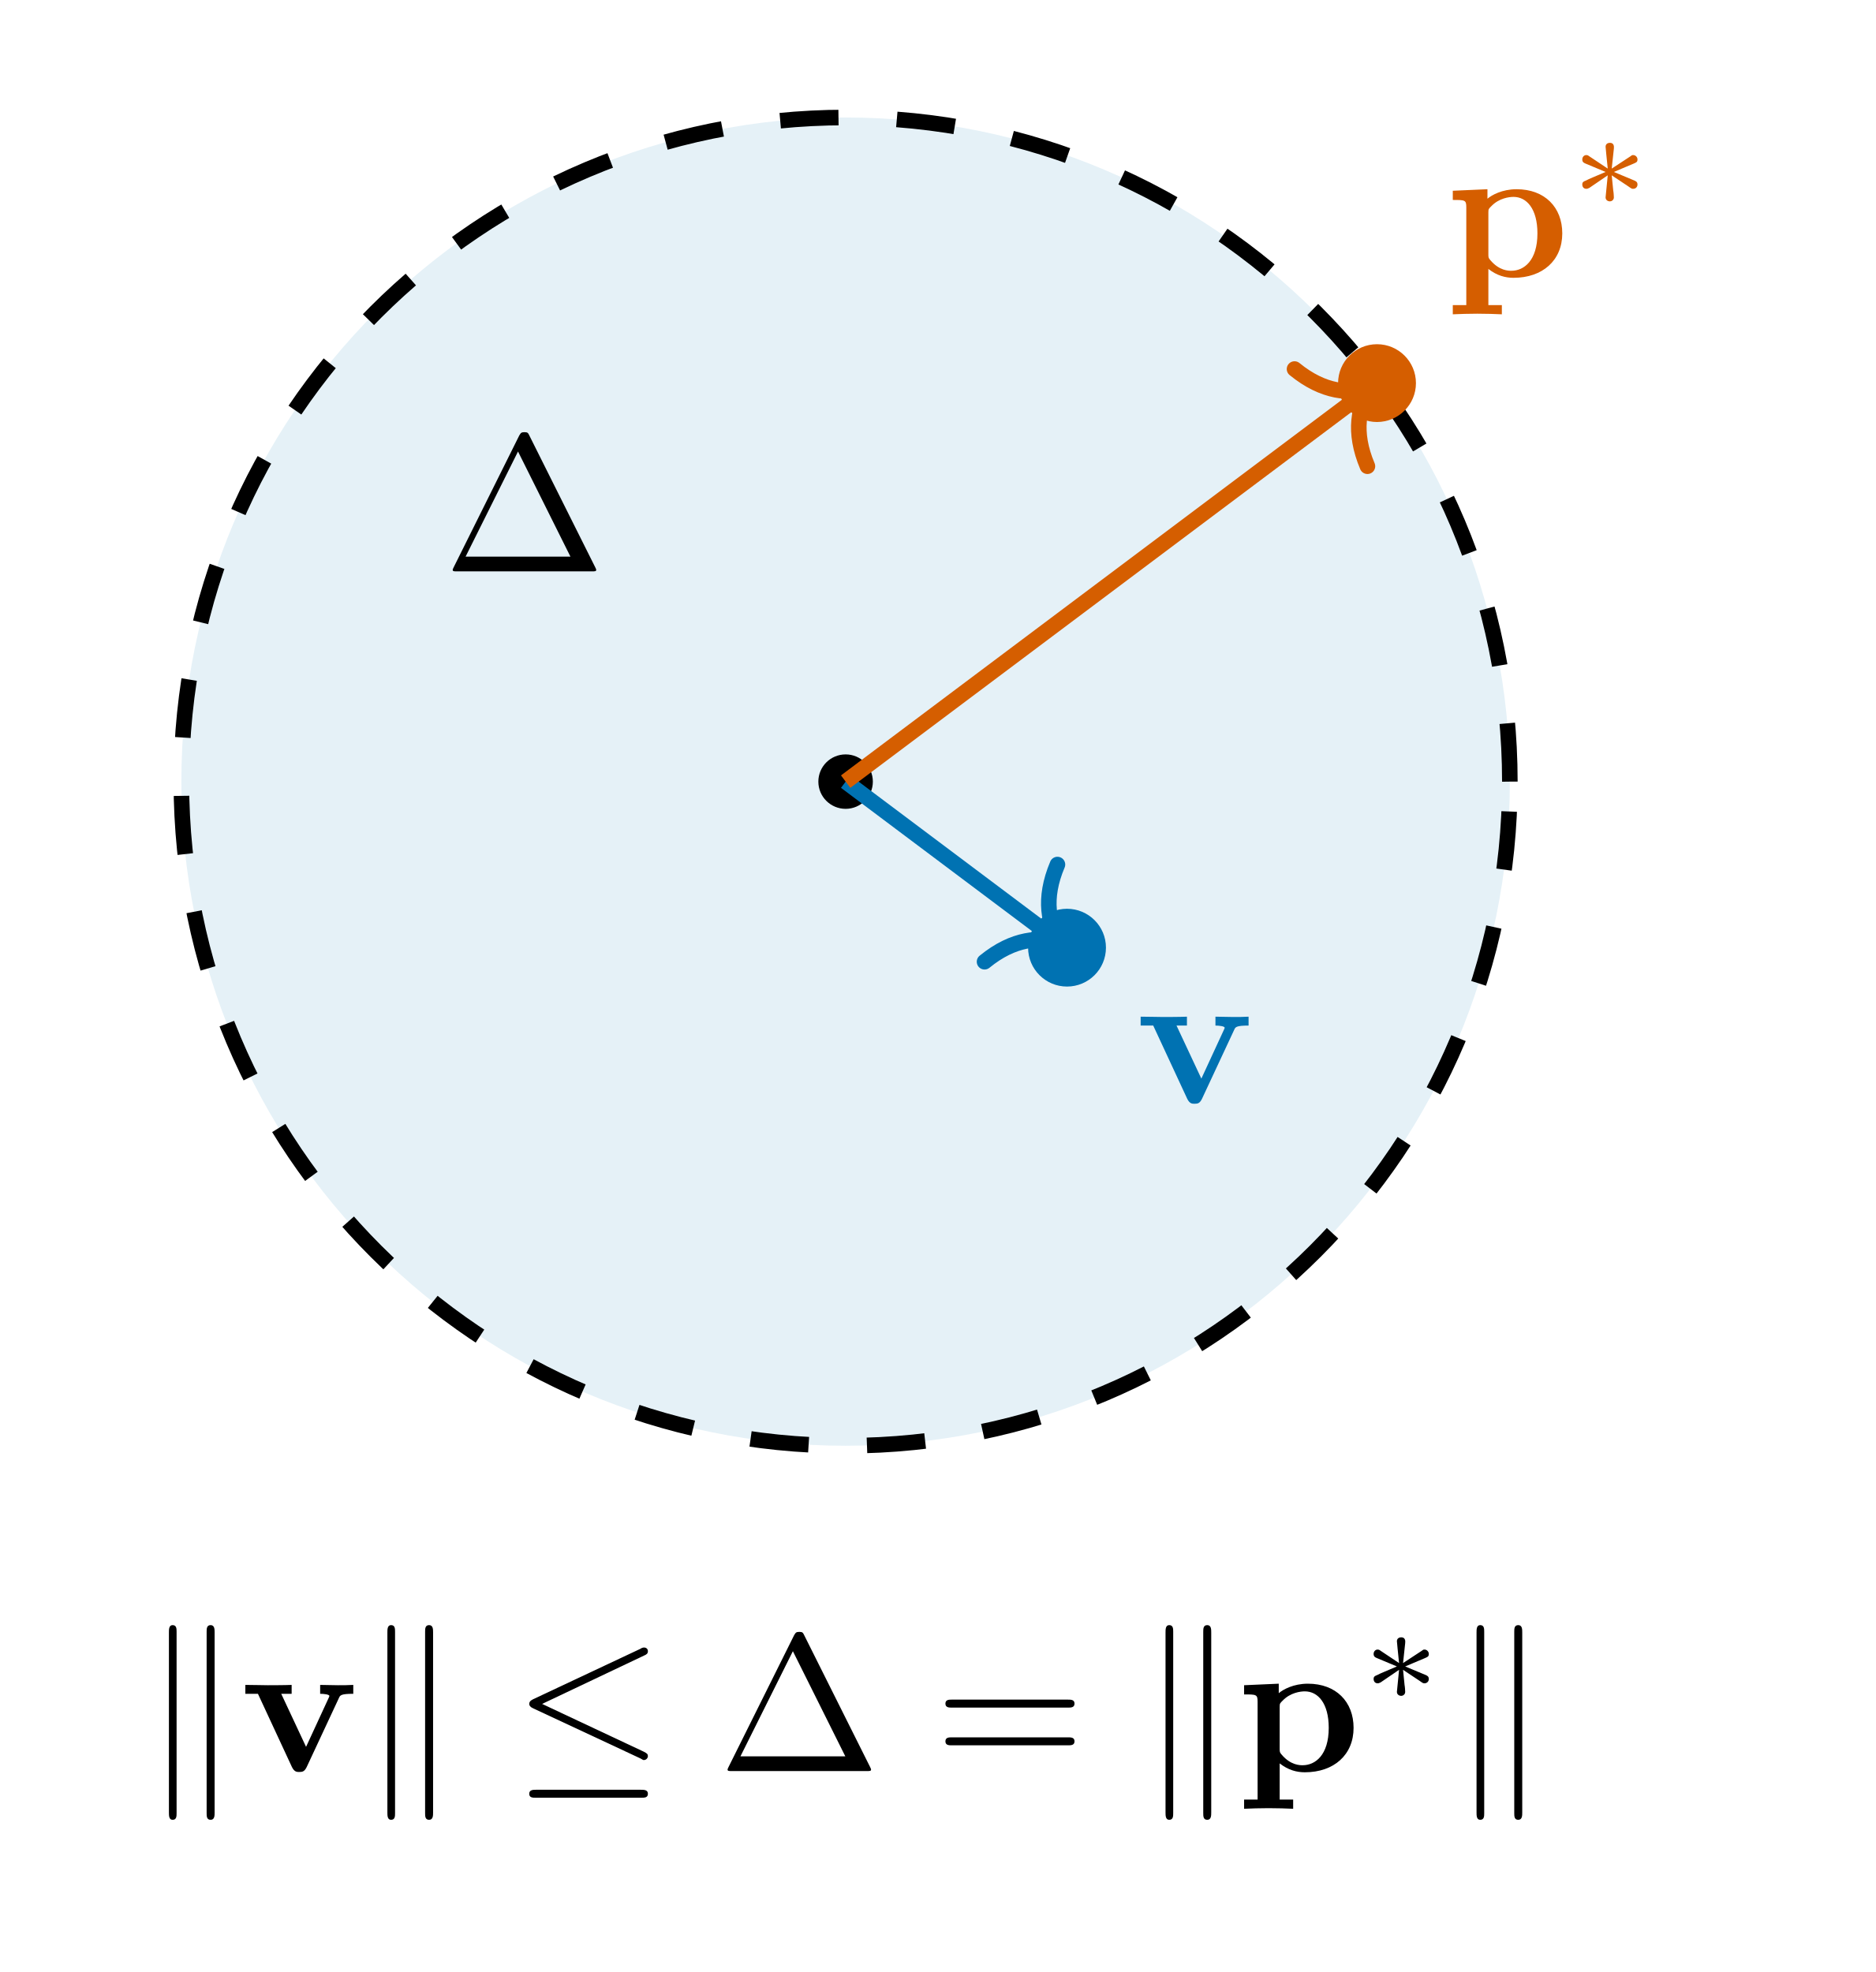
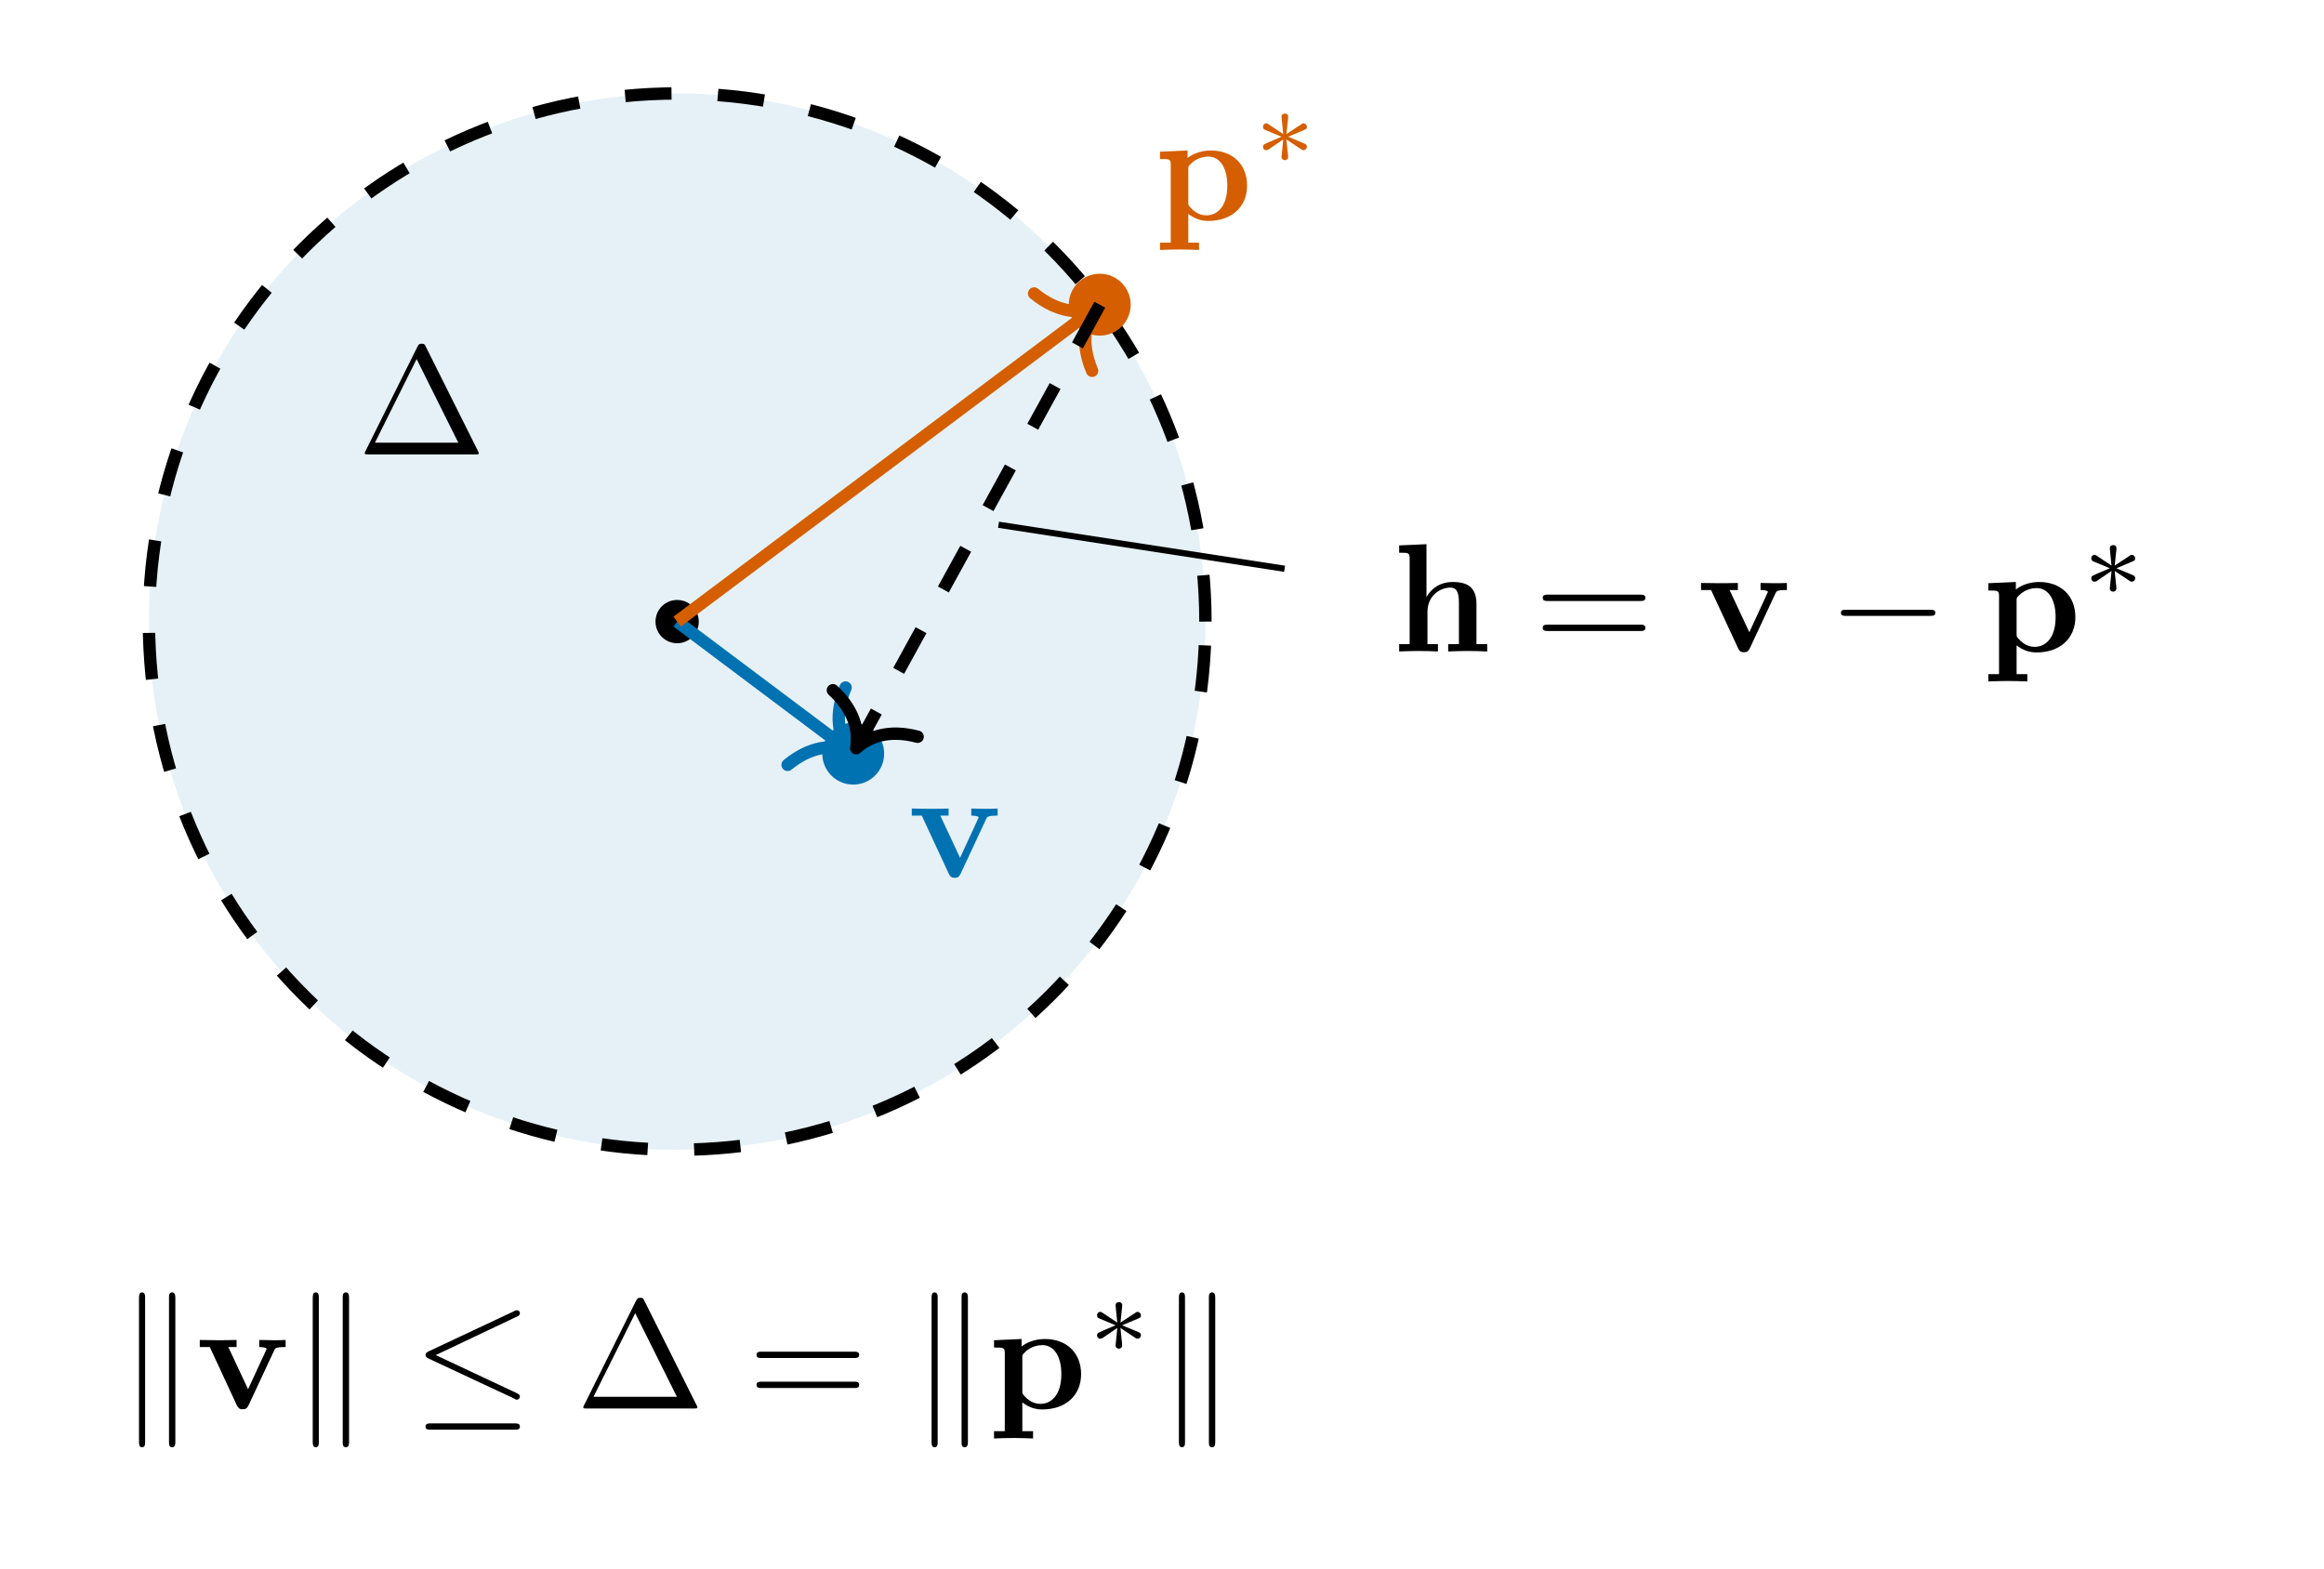
- <svg xmlns="http://www.w3.org/2000/svg" xmlns:xlink="http://www.w3.org/1999/xlink" width="95.582pt" height="100.505pt" viewBox="0 0 95.582 100.505">
+ <svg xmlns="http://www.w3.org/2000/svg" xmlns:xlink="http://www.w3.org/1999/xlink" width="148.92pt" height="100.505pt" viewBox="0 0 148.92 100.505">
  <defs>
    <g>
      <g id="glyph-0-0">
        <path d="M 5.016 -3.719 C 5.078 -3.859 5.109 -3.938 5.75 -3.938 L 5.75 -4.391 C 5.5 -4.375 5.203 -4.375 4.969 -4.375 C 4.719 -4.375 4.266 -4.391 4.062 -4.391 L 4.062 -3.938 C 4.25 -3.938 4.531 -3.906 4.531 -3.828 C 4.531 -3.812 4.531 -3.797 4.484 -3.703 L 3.344 -1.234 L 2.078 -3.938 L 2.609 -3.938 L 2.609 -4.391 C 2.281 -4.375 1.391 -4.375 1.391 -4.375 C 1.109 -4.375 0.656 -4.391 0.25 -4.391 L 0.25 -3.938 L 0.891 -3.938 L 2.625 -0.203 C 2.75 0.047 2.875 0.047 3 0.047 C 3.172 0.047 3.266 0.016 3.375 -0.203 Z M 5.016 -3.719 " />
      </g>
      <g id="glyph-0-1">
        <path d="M 2.172 -3.266 C 2.172 -3.453 2.188 -3.453 2.328 -3.594 C 2.719 -4 3.234 -4.062 3.453 -4.062 C 4.125 -4.062 4.672 -3.453 4.672 -2.203 C 4.672 -0.812 3.984 -0.297 3.344 -0.297 C 3.203 -0.297 2.734 -0.297 2.281 -0.828 C 2.172 -0.953 2.172 -0.969 2.172 -1.156 Z M 2.172 -0.391 C 2.609 -0.047 3.047 0.062 3.453 0.062 C 4.938 0.062 5.938 -0.828 5.938 -2.203 C 5.938 -3.531 5.047 -4.453 3.609 -4.453 C 2.875 -4.453 2.344 -4.156 2.125 -3.969 L 2.125 -4.453 L 0.359 -4.375 L 0.359 -3.906 C 0.984 -3.906 1.047 -3.906 1.047 -3.531 L 1.047 1.453 L 0.359 1.453 L 0.359 1.922 C 0.641 1.906 1.234 1.891 1.609 1.891 C 2 1.891 2.578 1.906 2.859 1.922 L 2.859 1.453 L 2.172 1.453 Z M 2.172 -0.391 " />
      </g>
+       <g id="glyph-0-2">
+         <path d="M 1.125 -0.469 L 0.453 -0.469 L 0.453 0 C 0.719 -0.016 1.312 -0.031 1.688 -0.031 C 2.078 -0.031 2.672 -0.016 2.938 0 L 2.938 -0.469 L 2.266 -0.469 L 2.266 -2.531 C 2.266 -3.609 3.109 -4.094 3.734 -4.094 C 4.078 -4.094 4.281 -3.891 4.281 -3.141 L 4.281 -0.469 L 3.594 -0.469 L 3.594 0 C 3.875 -0.016 4.469 -0.031 4.844 -0.031 C 5.234 -0.031 5.812 -0.016 6.094 0 L 6.094 -0.469 L 5.406 -0.469 L 5.406 -3.031 C 5.406 -4.078 4.875 -4.453 3.891 -4.453 C 2.938 -4.453 2.422 -3.891 2.203 -3.484 L 2.203 -6.875 L 0.453 -6.797 L 0.453 -6.328 C 1.062 -6.328 1.125 -6.328 1.125 -5.938 Z M 1.125 -0.469 " />
+       </g>
      <g id="glyph-1-0">
        <path d="M 2.234 -1.734 C 2.812 -1.984 3.062 -2.078 3.234 -2.156 C 3.375 -2.219 3.438 -2.234 3.438 -2.375 C 3.438 -2.484 3.344 -2.594 3.219 -2.594 C 3.172 -2.594 3.156 -2.594 3.078 -2.531 L 2.125 -1.906 L 2.234 -2.922 C 2.25 -3.047 2.234 -3.219 2.031 -3.219 C 1.938 -3.219 1.812 -3.172 1.812 -3.016 C 1.812 -2.953 1.844 -2.75 1.844 -2.672 C 1.859 -2.562 1.906 -2.062 1.922 -1.906 L 0.984 -2.531 C 0.922 -2.578 0.891 -2.594 0.828 -2.594 C 0.703 -2.594 0.625 -2.484 0.625 -2.375 C 0.625 -2.234 0.703 -2.203 0.766 -2.172 L 1.812 -1.734 C 1.234 -1.484 0.984 -1.391 0.812 -1.297 C 0.688 -1.25 0.625 -1.219 0.625 -1.094 C 0.625 -0.969 0.703 -0.875 0.828 -0.875 C 0.875 -0.875 0.891 -0.875 0.984 -0.922 L 1.922 -1.562 L 1.812 -0.438 C 1.812 -0.297 1.938 -0.234 2.031 -0.234 C 2.109 -0.234 2.234 -0.297 2.234 -0.438 C 2.234 -0.5 2.219 -0.719 2.203 -0.781 C 2.188 -0.906 2.141 -1.406 2.125 -1.562 L 2.969 -1 C 3.141 -0.875 3.156 -0.875 3.219 -0.875 C 3.344 -0.875 3.438 -0.969 3.438 -1.094 C 3.438 -1.234 3.344 -1.266 3.281 -1.297 Z M 2.234 -1.734 " />
      </g>
      <g id="glyph-2-0">
+         <path d="M 6.812 -3.234 C 6.953 -3.234 7.141 -3.234 7.141 -3.438 C 7.141 -3.641 6.953 -3.641 6.812 -3.641 L 0.875 -3.641 C 0.75 -3.641 0.562 -3.641 0.562 -3.438 C 0.562 -3.234 0.75 -3.234 0.891 -3.234 Z M 6.812 -1.312 C 6.953 -1.312 7.141 -1.312 7.141 -1.516 C 7.141 -1.719 6.953 -1.719 6.812 -1.719 L 0.891 -1.719 C 0.75 -1.719 0.562 -1.719 0.562 -1.516 C 0.562 -1.312 0.75 -1.312 0.875 -1.312 Z M 6.812 -1.312 " />
+       </g>
+       <g id="glyph-2-1">
        <path d="M 4.375 -6.922 C 4.312 -7.047 4.297 -7.094 4.125 -7.094 C 3.953 -7.094 3.938 -7.047 3.859 -6.922 L 0.516 -0.203 C 0.469 -0.109 0.469 -0.094 0.469 -0.078 C 0.469 0 0.531 0 0.688 0 L 7.562 0 C 7.719 0 7.781 0 7.781 -0.078 C 7.781 -0.094 7.781 -0.109 7.734 -0.203 Z M 3.797 -6.109 L 6.469 -0.75 L 1.125 -0.75 Z M 3.797 -6.109 " />
      </g>
-       <g id="glyph-2-1">
-         <path d="M 6.812 -3.234 C 6.953 -3.234 7.141 -3.234 7.141 -3.438 C 7.141 -3.641 6.953 -3.641 6.812 -3.641 L 0.875 -3.641 C 0.75 -3.641 0.562 -3.641 0.562 -3.438 C 0.562 -3.234 0.75 -3.234 0.891 -3.234 Z M 6.812 -1.312 C 6.953 -1.312 7.141 -1.312 7.141 -1.516 C 7.141 -1.719 6.953 -1.719 6.812 -1.719 L 0.891 -1.719 C 0.75 -1.719 0.562 -1.719 0.562 -1.516 C 0.562 -1.312 0.75 -1.312 0.875 -1.312 Z M 6.812 -1.312 " />
+       <g id="glyph-3-0">
+         <path d="M 6.531 -2.281 C 6.703 -2.281 6.875 -2.281 6.875 -2.484 C 6.875 -2.672 6.703 -2.672 6.531 -2.672 L 1.172 -2.672 C 1 -2.672 0.828 -2.672 0.828 -2.484 C 0.828 -2.281 1 -2.281 1.172 -2.281 Z M 6.531 -2.281 " />
      </g>
-       <g id="glyph-3-0">
+       <g id="glyph-3-1">
        <path d="M 1.703 -7.094 C 1.703 -7.25 1.703 -7.438 1.5 -7.438 C 1.312 -7.438 1.312 -7.219 1.312 -7.062 L 1.312 2.109 C 1.312 2.266 1.312 2.484 1.5 2.484 C 1.703 2.484 1.703 2.297 1.703 2.141 Z M 3.641 -7.062 C 3.641 -7.219 3.641 -7.438 3.438 -7.438 C 3.234 -7.438 3.234 -7.25 3.234 -7.094 L 3.234 2.141 C 3.234 2.297 3.234 2.484 3.438 2.484 C 3.641 2.484 3.641 2.266 3.641 2.109 Z M 3.641 -7.062 " />
      </g>
-       <g id="glyph-3-1">
+       <g id="glyph-3-2">
        <path d="M 6.688 -5.891 C 6.797 -5.938 6.875 -5.984 6.875 -6.109 C 6.875 -6.219 6.797 -6.297 6.672 -6.297 C 6.625 -6.297 6.531 -6.266 6.5 -6.234 L 1.016 -3.656 C 0.859 -3.578 0.828 -3.5 0.828 -3.422 C 0.828 -3.344 0.875 -3.266 1.016 -3.203 L 6.5 -0.641 C 6.625 -0.562 6.641 -0.562 6.672 -0.562 C 6.781 -0.562 6.875 -0.656 6.875 -0.766 C 6.875 -0.859 6.828 -0.906 6.672 -0.984 L 1.484 -3.422 Z M 6.531 1.359 C 6.703 1.359 6.875 1.359 6.875 1.156 C 6.875 0.953 6.672 0.953 6.516 0.953 L 1.172 0.953 C 1.031 0.953 0.828 0.953 0.828 1.156 C 0.828 1.359 1 1.359 1.172 1.359 Z M 6.531 1.359 " />
      </g>
    </g>
    <clipPath id="clip-0">
-       <path clip-rule="nonzero" d="M 0.027 0 L 89 0 L 89 85 L 0.027 85 Z M 0.027 0 " />
+       <path clip-rule="nonzero" d="M 0.324 0 L 89 0 L 89 85 L 0.324 85 Z M 0.324 0 " />
    </clipPath>
  </defs>
-   <path fill-rule="nonzero" fill="rgb(89.999%, 94.469%, 96.979%)" fill-opacity="1" d="M 76.941 39.836 C 76.941 21.141 61.785 5.988 43.094 5.988 C 24.398 5.988 9.242 21.141 9.242 39.836 C 9.242 58.531 24.398 73.684 43.094 73.684 C 61.785 73.684 76.941 58.531 76.941 39.836 Z M 76.941 39.836 " />
+   <path fill-rule="nonzero" fill="rgb(89.999%, 94.469%, 96.979%)" fill-opacity="1" d="M 77.242 39.836 C 77.242 21.141 62.086 5.988 43.391 5.988 C 24.695 5.988 9.543 21.141 9.543 39.836 C 9.543 58.531 24.695 73.684 43.391 73.684 C 62.086 73.684 77.242 58.531 77.242 39.836 Z M 77.242 39.836 " />
  <g clip-path="url(#clip-0)">
-     <path fill="none" stroke-width="0.797" stroke-linecap="butt" stroke-linejoin="miter" stroke="rgb(0%, 0%, 0%)" stroke-opacity="1" stroke-dasharray="2.989 2.989" stroke-miterlimit="10" d="M 34.016 -0 C 34.016 18.787 18.785 34.014 0.002 34.014 C -18.786 34.014 -34.017 18.787 -34.017 -0 C -34.017 -18.788 -18.786 -34.014 0.002 -34.014 C 18.785 -34.014 34.016 -18.788 34.016 -0 Z M 34.016 -0 " transform="matrix(0.995099, 0, 0, -0.995099, 43.09214, 39.8358)" />
+     <path fill="none" stroke-width="0.797" stroke-linecap="butt" stroke-linejoin="miter" stroke="rgb(0%, 0%, 0%)" stroke-opacity="1" stroke-dasharray="2.989 2.989" stroke-miterlimit="10" d="M 34.018 -0 C 34.018 18.787 18.787 34.014 -0 34.014 C -18.788 34.014 -34.015 18.787 -34.015 -0 C -34.015 -18.788 -18.788 -34.014 -0 -34.014 C 18.787 -34.014 34.018 -18.788 34.018 -0 Z M 34.018 -0 " transform="matrix(0.995099, 0, 0, -0.995099, 43.39102, 39.8358)" />
  </g>
-   <path fill-rule="nonzero" fill="rgb(0%, 0%, 0%)" fill-opacity="1" d="M 44.48 39.836 C 44.48 39.07 43.859 38.449 43.094 38.449 C 42.324 38.449 41.703 39.07 41.703 39.836 C 41.703 40.602 42.324 41.223 43.094 41.223 C 43.859 41.223 44.48 40.602 44.48 39.836 Z M 44.48 39.836 " />
-   <path fill="none" stroke-width="0.797" stroke-linecap="butt" stroke-linejoin="miter" stroke="rgb(0%, 44.707%, 69.803%)" stroke-opacity="1" stroke-miterlimit="10" d="M 0.002 -0 L 10.702 -8.028 " transform="matrix(0.995099, 0, 0, -0.995099, 43.09214, 39.8358)" />
-   <path fill="none" stroke-width="0.797" stroke-linecap="round" stroke-linejoin="round" stroke="rgb(0%, 44.707%, 69.803%)" stroke-opacity="1" stroke-miterlimit="10" d="M -2.548 3.111 C -2.086 1.245 -1.045 0.361 -0 0.002 C -1.045 -0.365 -2.085 -1.243 -2.548 -3.111 " transform="matrix(0.796049, 0.597049, 0.597049, -0.796049, 54.0579, 48.06031)" />
-   <path fill-rule="nonzero" fill="rgb(0%, 44.707%, 69.803%)" fill-opacity="1" d="M 56.359 48.297 C 56.359 47.203 55.469 46.316 54.375 46.316 C 53.281 46.316 52.391 47.203 52.391 48.297 C 52.391 49.395 53.281 50.281 54.375 50.281 C 55.469 50.281 56.359 49.395 56.359 48.297 Z M 56.359 48.297 " />
+   <path fill-rule="nonzero" fill="rgb(0%, 0%, 0%)" fill-opacity="1" d="M 44.777 39.836 C 44.777 39.07 44.156 38.449 43.391 38.449 C 42.625 38.449 42.004 39.07 42.004 39.836 C 42.004 40.602 42.625 41.223 43.391 41.223 C 44.156 41.223 44.777 40.602 44.777 39.836 Z M 44.777 39.836 " />
+   <path fill="none" stroke-width="0.797" stroke-linecap="butt" stroke-linejoin="miter" stroke="rgb(0%, 44.707%, 69.803%)" stroke-opacity="1" stroke-miterlimit="10" d="M -0 -0 L 10.7 -8.028 " transform="matrix(0.995099, 0, 0, -0.995099, 43.39102, 39.8358)" />
+   <path fill="none" stroke-width="0.797" stroke-linecap="round" stroke-linejoin="round" stroke="rgb(0%, 44.707%, 69.803%)" stroke-opacity="1" stroke-miterlimit="10" d="M -2.55 3.11 C -2.084 1.246 -1.044 0.363 -0.002 0.001 C -1.044 -0.364 -2.087 -1.244 -2.55 -3.112 " transform="matrix(0.796049, 0.597049, 0.597049, -0.796049, 54.35677, 48.06031)" />
+   <path fill-rule="nonzero" fill="rgb(0%, 44.707%, 69.803%)" fill-opacity="1" d="M 56.656 48.297 C 56.656 47.203 55.77 46.316 54.676 46.316 C 53.578 46.316 52.691 47.203 52.691 48.297 C 52.691 49.395 53.578 50.281 54.676 50.281 C 55.77 50.281 56.656 49.395 56.656 48.297 Z M 56.656 48.297 " />
  <g fill="rgb(0%, 44.707%, 69.803%)" fill-opacity="1">
-     <use xlink:href="#glyph-0-0" x="57.877" y="56.207" />
+     <use xlink:href="#glyph-0-0" x="58.176" y="56.207" />
  </g>
-   <path fill="none" stroke-width="0.797" stroke-linecap="butt" stroke-linejoin="miter" stroke="rgb(83.53%, 36.864%, 0%)" stroke-opacity="1" stroke-miterlimit="10" d="M 0.002 -0 L 26.577 19.93 " transform="matrix(0.995099, 0, 0, -0.995099, 43.09214, 39.8358)" />
-   <path fill="none" stroke-width="0.797" stroke-linecap="round" stroke-linejoin="round" stroke="rgb(83.53%, 36.864%, 0%)" stroke-opacity="1" stroke-miterlimit="10" d="M -2.548 3.111 C -2.085 1.243 -1.048 0.362 -0 -0.002 C -1.045 -0.361 -2.086 -1.245 -2.548 -3.111 " transform="matrix(0.796049, -0.597049, -0.597049, -0.796049, 69.85466, 19.76404)" />
-   <path fill-rule="nonzero" fill="rgb(83.53%, 36.864%, 0%)" fill-opacity="1" d="M 72.156 19.527 C 72.156 18.43 71.266 17.543 70.172 17.543 C 69.078 17.543 68.188 18.43 68.188 19.527 C 68.188 20.621 69.078 21.508 70.172 21.508 C 71.266 21.508 72.156 20.621 72.156 19.527 Z M 72.156 19.527 " />
+   <path fill="none" stroke-width="0.797" stroke-linecap="butt" stroke-linejoin="miter" stroke="rgb(83.53%, 36.864%, 0%)" stroke-opacity="1" stroke-miterlimit="10" d="M -0 -0 L 26.575 19.93 " transform="matrix(0.995099, 0, 0, -0.995099, 43.39102, 39.8358)" />
+   <path fill="none" stroke-width="0.797" stroke-linecap="round" stroke-linejoin="round" stroke="rgb(83.53%, 36.864%, 0%)" stroke-opacity="1" stroke-miterlimit="10" d="M -2.55 3.112 C -2.086 1.244 -1.046 0.361 -0.002 -0.001 C -1.044 -0.362 -2.084 -1.246 -2.55 -3.11 " transform="matrix(0.796049, -0.597049, -0.597049, -0.796049, 70.15354, 19.76404)" />
+   <path fill-rule="nonzero" fill="rgb(83.53%, 36.864%, 0%)" fill-opacity="1" d="M 72.453 19.527 C 72.453 18.43 71.566 17.543 70.473 17.543 C 69.375 17.543 68.488 18.43 68.488 19.527 C 68.488 20.621 69.375 21.508 70.473 21.508 C 71.566 21.508 72.453 20.621 72.453 19.527 Z M 72.453 19.527 " />
  <g fill="rgb(83.53%, 36.864%, 0%)" fill-opacity="1">
-     <use xlink:href="#glyph-0-1" x="73.675" y="14.097" />
+     <use xlink:href="#glyph-0-1" x="73.973" y="14.097" />
  </g>
  <g fill="rgb(83.53%, 36.864%, 0%)" fill-opacity="1">
-     <use xlink:href="#glyph-1-0" x="80.008" y="10.498" />
+     <use xlink:href="#glyph-1-0" x="80.307" y="10.498" />
+   </g>
+   <path fill="none" stroke-width="0.797" stroke-linecap="butt" stroke-linejoin="miter" stroke="rgb(0%, 0%, 0%)" stroke-opacity="1" stroke-dasharray="2.989 2.989" stroke-miterlimit="10" d="M 27.215 20.408 L 11.721 -7.804 " transform="matrix(0.995099, 0, 0, -0.995099, 43.39102, 39.8358)" />
+   <path fill="none" stroke-width="0.797" stroke-linecap="round" stroke-linejoin="round" stroke="rgb(0%, 0%, 0%)" stroke-opacity="1" stroke-miterlimit="10" d="M -2.552 3.111 C -2.086 1.244 -1.048 0.364 -0.001 -0.002 C -1.048 -0.362 -2.086 -1.245 -2.551 -3.113 " transform="matrix(-0.478871, 0.872244, 0.872244, 0.478871, 54.86483, 47.95064)" />
+   <path fill="none" stroke-width="0.399" stroke-linecap="butt" stroke-linejoin="miter" stroke="rgb(0%, 0%, 0%)" stroke-opacity="1" stroke-miterlimit="10" d="M 39.117 3.403 L 20.695 6.237 " transform="matrix(0.995099, 0, 0, -0.995099, 43.39102, 39.8358)" />
+   <g fill="rgb(0%, 0%, 0%)" fill-opacity="1">
+     <use xlink:href="#glyph-0-2" x="89.205" y="41.75" />
  </g>
  <g fill="rgb(0%, 0%, 0%)" fill-opacity="1">
-     <use xlink:href="#glyph-2-0" x="22.601" y="29.12" />
+     <use xlink:href="#glyph-2-0" x="98.295" y="41.75" />
  </g>
  <g fill="rgb(0%, 0%, 0%)" fill-opacity="1">
-     <use xlink:href="#glyph-3-0" x="7.296" y="90.264" />
+     <use xlink:href="#glyph-0-0" x="108.752" y="41.75" />
  </g>
  <g fill="rgb(0%, 0%, 0%)" fill-opacity="1">
-     <use xlink:href="#glyph-0-0" x="12.253" y="90.264" />
+     <use xlink:href="#glyph-3-0" x="117.138" y="41.75" />
  </g>
  <g fill="rgb(0%, 0%, 0%)" fill-opacity="1">
-     <use xlink:href="#glyph-3-0" x="18.429" y="90.264" />
+     <use xlink:href="#glyph-0-1" x="127.05" y="41.75" />
  </g>
  <g fill="rgb(0%, 0%, 0%)" fill-opacity="1">
-     <use xlink:href="#glyph-3-1" x="26.142" y="90.264" />
+     <use xlink:href="#glyph-1-0" x="133.383" y="38.152" />
  </g>
  <g fill="rgb(0%, 0%, 0%)" fill-opacity="1">
-     <use xlink:href="#glyph-2-0" x="36.608" y="90.264" />
+     <use xlink:href="#glyph-2-1" x="22.9" y="29.12" />
  </g>
  <g fill="rgb(0%, 0%, 0%)" fill-opacity="1">
-     <use xlink:href="#glyph-2-1" x="47.616" y="90.264" />
+     <use xlink:href="#glyph-3-1" x="7.595" y="90.264" />
  </g>
  <g fill="rgb(0%, 0%, 0%)" fill-opacity="1">
-     <use xlink:href="#glyph-3-0" x="58.083" y="90.264" />
+     <use xlink:href="#glyph-0-0" x="12.552" y="90.264" />
  </g>
  <g fill="rgb(0%, 0%, 0%)" fill-opacity="1">
-     <use xlink:href="#glyph-0-1" x="63.04" y="90.264" />
+     <use xlink:href="#glyph-3-1" x="18.727" y="90.264" />
  </g>
  <g fill="rgb(0%, 0%, 0%)" fill-opacity="1">
-     <use xlink:href="#glyph-1-0" x="69.374" y="86.666" />
+     <use xlink:href="#glyph-3-2" x="26.44" y="90.264" />
  </g>
  <g fill="rgb(0%, 0%, 0%)" fill-opacity="1">
-     <use xlink:href="#glyph-3-0" x="73.932" y="90.264" />
+     <use xlink:href="#glyph-2-1" x="36.907" y="90.264" />
+   </g>
+   <g fill="rgb(0%, 0%, 0%)" fill-opacity="1">
+     <use xlink:href="#glyph-2-0" x="47.915" y="90.264" />
+   </g>
+   <g fill="rgb(0%, 0%, 0%)" fill-opacity="1">
+     <use xlink:href="#glyph-3-1" x="58.382" y="90.264" />
+   </g>
+   <g fill="rgb(0%, 0%, 0%)" fill-opacity="1">
+     <use xlink:href="#glyph-0-1" x="63.338" y="90.264" />
+   </g>
+   <g fill="rgb(0%, 0%, 0%)" fill-opacity="1">
+     <use xlink:href="#glyph-1-0" x="69.673" y="86.666" />
+   </g>
+   <g fill="rgb(0%, 0%, 0%)" fill-opacity="1">
+     <use xlink:href="#glyph-3-1" x="74.231" y="90.264" />
  </g>
</svg>
